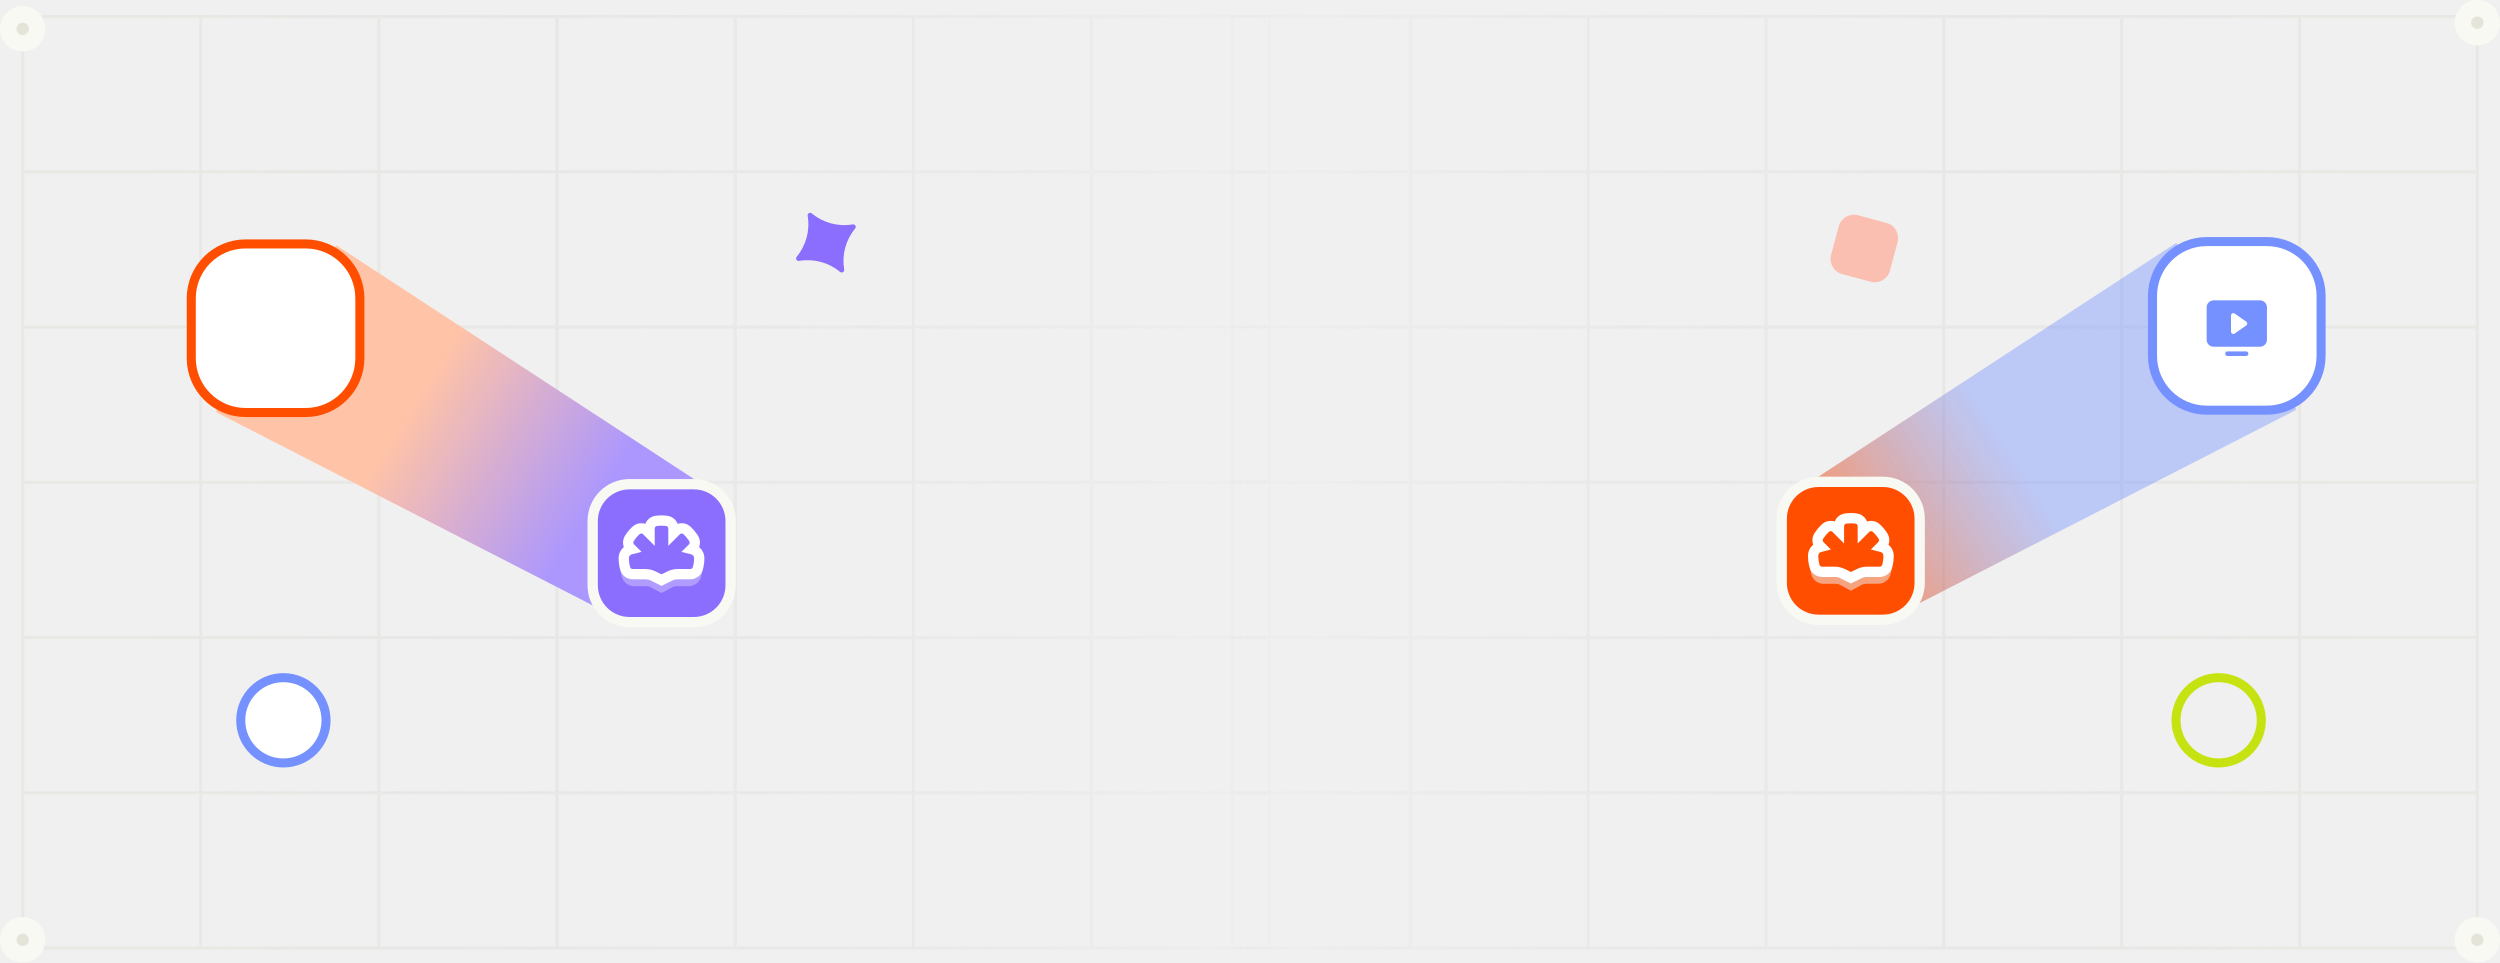
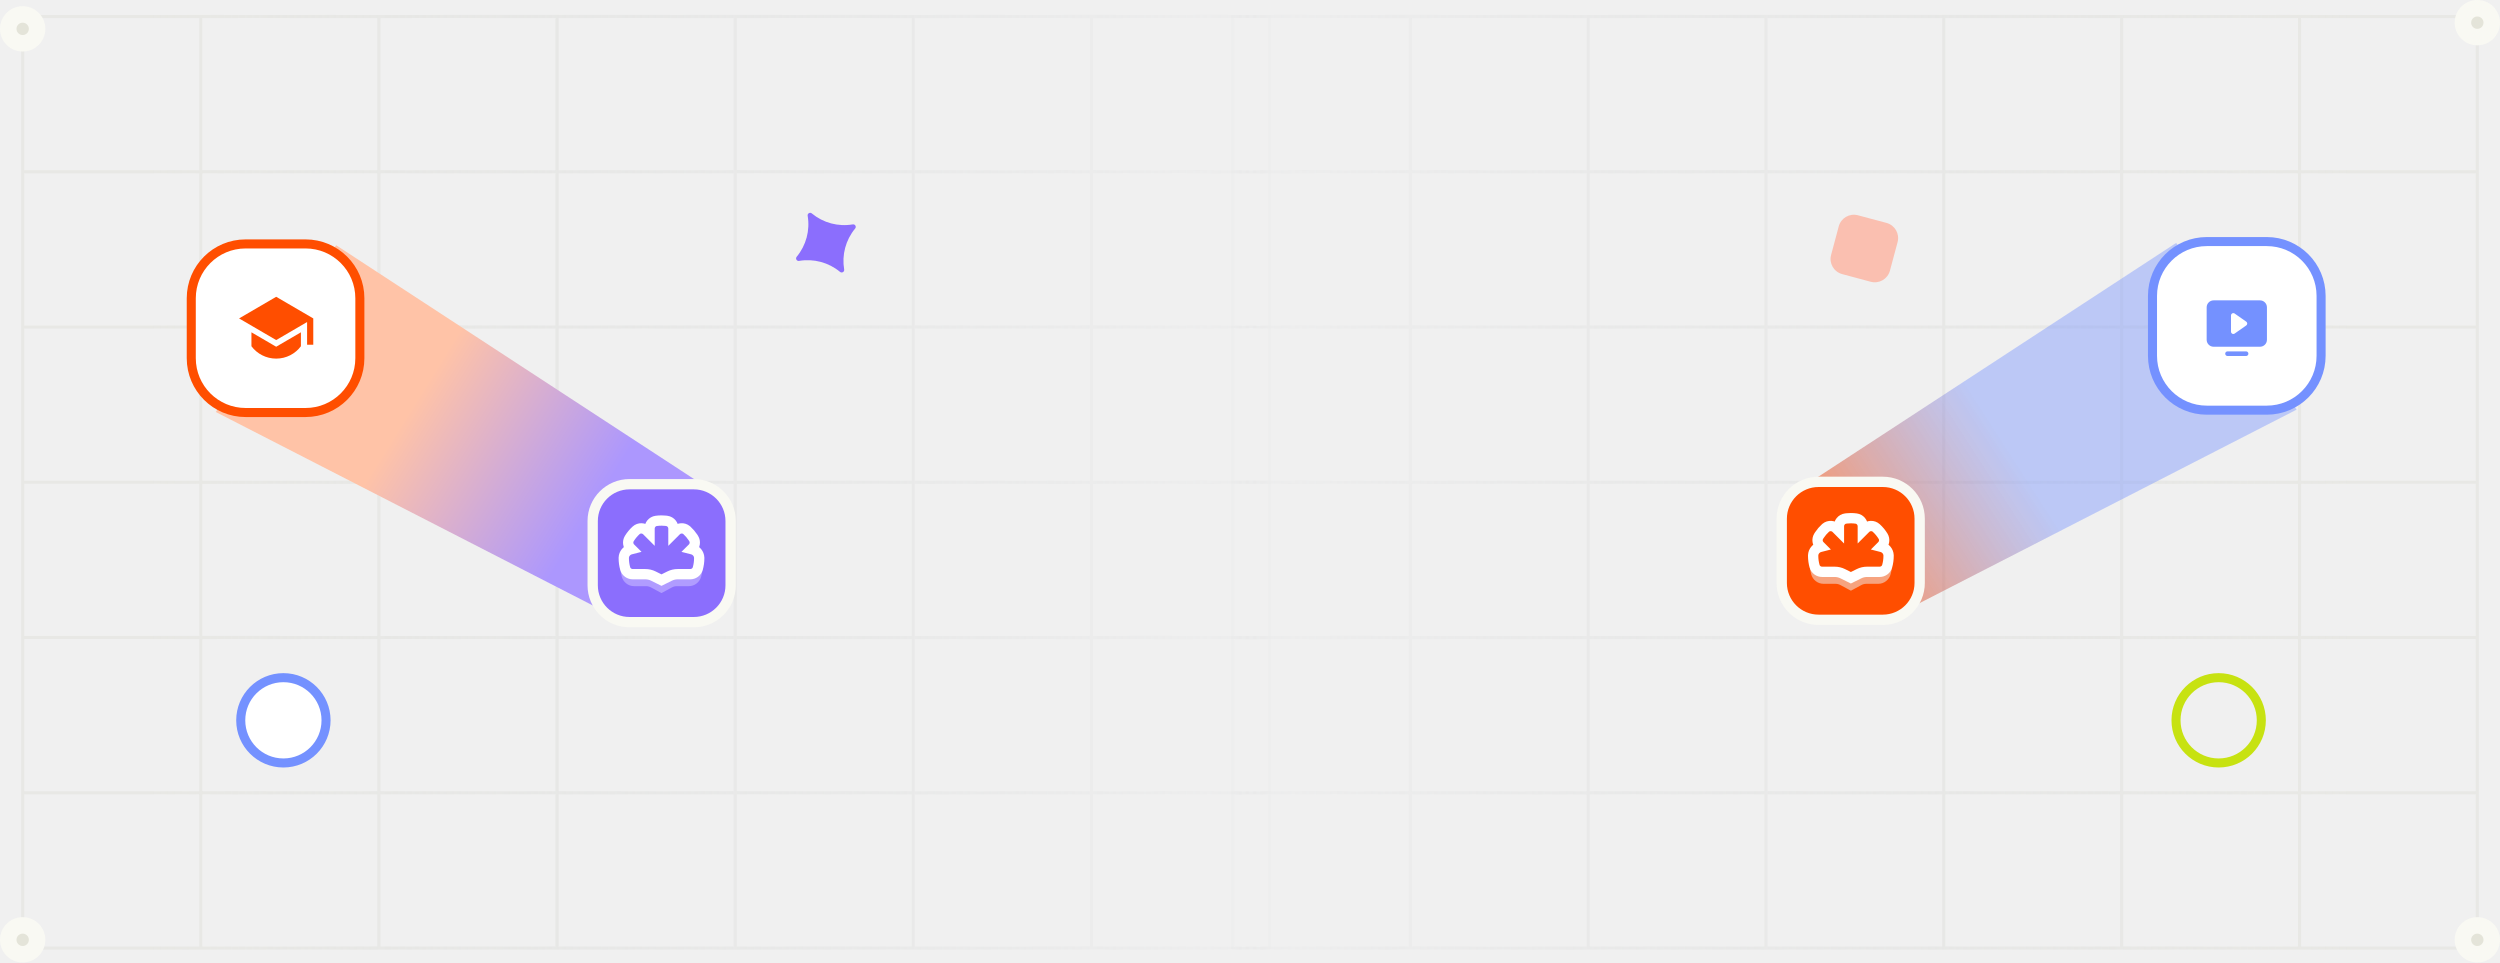
<svg xmlns="http://www.w3.org/2000/svg" width="1213" height="467" viewBox="0 0 1213 467" fill="none">
  <path d="M616 384.667L616 460L529.571 460M616 384.667L616 309.333M616 384.667L529.571 384.667M616 309.333L616 234M616 309.333L529.571 309.333M616 234L616 158.667M616 234L529.571 234M616 158.667L616 83.333M616 158.667L529.571 158.667M616 83.333L616 8L529.571 8M616 83.333L529.571 83.333M529.571 460L529.571 384.667M529.571 460L443.143 460M529.571 384.667L529.571 309.333M529.571 384.667L443.143 384.667M529.571 309.333L529.571 234M529.571 309.333L443.143 309.333M529.571 234L529.571 158.667M529.571 234L443.143 234M529.571 158.667L529.571 83.333M529.571 158.667L443.143 158.667M529.571 83.333L529.571 8M529.571 83.333L443.143 83.333M529.571 8L443.143 8M443.143 460L443.143 384.667M443.143 460L356.714 460M443.143 384.667L443.143 309.333M443.143 384.667L356.714 384.667M443.143 309.333L443.143 234M443.143 309.333L356.714 309.333M443.143 234L443.143 158.667M443.143 234L356.714 234M443.143 158.667L443.143 83.333M443.143 158.667L356.714 158.667M443.143 83.333L443.143 8M443.143 83.333L356.714 83.333M443.143 8L356.714 8M356.714 460L356.714 384.667M356.714 460L270.286 460M356.714 384.667L356.714 309.333M356.714 384.667L270.286 384.667M356.714 309.333L356.714 234M356.714 309.333L270.286 309.333M356.714 234L356.714 158.667M356.714 234L270.286 234M356.714 158.667L356.714 83.333M356.714 158.667L270.286 158.667M356.714 83.333L356.714 8M356.714 83.333L270.286 83.333M356.714 8L270.286 8M270.286 460L270.286 384.667M270.286 460L183.857 460M270.286 384.667L270.286 309.333M270.286 384.667L183.857 384.667M270.286 309.333L270.286 234M270.286 309.333L183.857 309.333M270.286 234L270.286 158.667M270.286 234L183.857 234M270.286 158.667L270.286 83.333M270.286 158.667L183.857 158.667M270.286 83.333L270.286 8M270.286 83.333L183.857 83.333M270.286 8L183.857 8M183.857 460L183.857 384.667M183.857 460L97.428 460M183.857 384.667L183.857 309.333M183.857 384.667L97.428 384.667M183.857 309.333L183.857 234M183.857 309.333L97.428 309.333M183.857 234L183.857 158.667M183.857 234L97.428 234M183.857 158.667L183.857 83.333M183.857 158.667L97.428 158.667M183.857 83.333L183.857 8M183.857 83.333L97.428 83.333M183.857 8L97.429 8M97.428 460L97.428 384.667M97.428 460L11 460L11 384.667M97.428 384.667L97.428 309.333M97.428 384.667L11 384.667M97.428 309.333L97.428 234M97.428 309.333L11 309.333M97.428 234L97.428 158.667M97.428 234L11 234M97.428 158.667L97.428 83.333M97.428 158.667L11 158.667M97.428 83.333L97.429 8M97.428 83.333L11 83.333M97.429 8L11 8L11 83.333M11 384.667L11 309.333M11 309.333L11 234M11 234L11 158.667M11 158.667L11 83.333" stroke="url(#paint0_linear_0_1)" stroke-opacity="0.7" stroke-width="1.505" />
  <path d="M598 384.667L598 460L684.286 460M598 384.667L598 309.333M598 384.667L684.286 384.667M598 309.333L598 234M598 309.333L684.286 309.333M598 234L598 158.667M598 234L684.286 234M598 158.667L598 83.333M598 158.667L684.286 158.667M598 83.333L598 8L684.286 8M598 83.333L684.286 83.333M684.286 460L684.286 384.667M684.286 460L770.571 460M684.286 384.667L684.286 309.333M684.286 384.667L770.571 384.667M684.286 309.333L684.286 234M684.286 309.333L770.571 309.333M684.286 234L684.286 158.667M684.286 234L770.571 234M684.286 158.667L684.286 83.333M684.286 158.667L770.571 158.667M684.286 83.333L684.286 8M684.286 83.333L770.571 83.333M684.286 8L770.571 8M770.571 460L770.571 384.667M770.571 460L856.857 460M770.571 384.667L770.571 309.333M770.571 384.667L856.857 384.667M770.571 309.333L770.571 234M770.571 309.333L856.857 309.333M770.571 234L770.571 158.667M770.571 234L856.857 234M770.571 158.667L770.571 83.333M770.571 158.667L856.857 158.667M770.571 83.333L770.571 8M770.571 83.333L856.857 83.333M770.571 8L856.857 8M856.857 460L856.857 384.667M856.857 460L943.143 460M856.857 384.667L856.857 309.333M856.857 384.667L943.143 384.667M856.857 309.333L856.857 234M856.857 309.333L943.143 309.333M856.857 234L856.857 158.667M856.857 234L943.143 234M856.857 158.667L856.857 83.333M856.857 158.667L943.143 158.667M856.857 83.333L856.857 8M856.857 83.333L943.143 83.333M856.857 8L943.143 8M943.143 460L943.143 384.667M943.143 460L1029.43 460M943.143 384.667L943.143 309.333M943.143 384.667L1029.43 384.667M943.143 309.333L943.143 234M943.143 309.333L1029.43 309.333M943.143 234L943.143 158.667M943.143 234L1029.43 234M943.143 158.667L943.143 83.333M943.143 158.667L1029.43 158.667M943.143 83.333L943.143 8M943.143 83.333L1029.43 83.333M943.143 8L1029.43 8M1029.43 460L1029.43 384.667M1029.43 460L1115.71 460M1029.43 384.667L1029.43 309.333M1029.43 384.667L1115.71 384.667M1029.43 309.333L1029.43 234M1029.43 309.333L1115.71 309.333M1029.43 234L1029.43 158.667M1029.43 234L1115.71 234M1029.43 158.667L1029.43 83.333M1029.43 158.667L1115.71 158.667M1029.43 83.333L1029.43 8M1029.43 83.333L1115.71 83.333M1029.43 8L1115.71 8M1115.71 460L1115.71 384.667M1115.71 460L1202 460L1202 384.667M1115.71 384.667L1115.71 309.333M1115.71 384.667L1202 384.667M1115.71 309.333L1115.71 234M1115.71 309.333L1202 309.333M1115.71 234L1115.71 158.667M1115.71 234L1202 234M1115.71 158.667L1115.71 83.333M1115.71 158.667L1202 158.667M1115.71 83.333L1115.71 8M1115.71 83.333L1202 83.333M1115.71 8L1202 8L1202 83.333M1202 384.667L1202 309.333M1202 309.333L1202 234M1202 234L1202 158.667M1202 158.667L1202 83.333" stroke="url(#paint1_linear_0_1)" stroke-opacity="0.7" stroke-width="1.505" />
  <path d="M1055.88 117.858L871.645 238.23L922.735 297.062L1114.32 198.751L1055.88 117.858Z" fill="url(#paint2_linear_0_1)" />
  <rect x="864.499" y="233.794" width="66.929" height="66.929" rx="17.877" fill="#FF4E00" stroke="#F9F9F3" stroke-width="5.001" />
  <mask id="path-5-outside-1_0_1" maskUnits="userSpaceOnUse" x="877.056" y="265.764" width="42" height="21" fill="black">
    <rect fill="white" x="877.056" y="265.764" width="42" height="21" />
    <path fill-rule="evenodd" clip-rule="evenodd" d="M883.336 271.764C883.16 272.058 883.058 272.403 883.056 272.772L883.056 272.873C883.056 274.417 883.254 275.91 883.624 277.326C883.773 277.894 884.263 278.265 884.807 278.265H890.609C892.258 278.265 893.884 278.679 895.361 279.475L898.061 280.93L900.761 279.475C902.238 278.679 903.864 278.265 905.513 278.265H911.315C911.859 278.265 912.349 277.894 912.498 277.326C912.868 275.91 913.066 274.417 913.066 272.873L913.066 272.773C913.064 272.403 912.962 272.058 912.786 271.764H883.336Z" />
  </mask>
  <path fill-rule="evenodd" clip-rule="evenodd" d="M883.336 271.764C883.16 272.058 883.058 272.403 883.056 272.772L883.056 272.873C883.056 274.417 883.254 275.91 883.624 277.326C883.773 277.894 884.263 278.265 884.807 278.265H890.609C892.258 278.265 893.884 278.679 895.361 279.475L898.061 280.93L900.761 279.475C902.238 278.679 903.864 278.265 905.513 278.265H911.315C911.859 278.265 912.349 277.894 912.498 277.326C912.868 275.91 913.066 274.417 913.066 272.873L913.066 272.773C913.064 272.403 912.962 272.058 912.786 271.764H883.336Z" fill="#FF4E00" />
  <path d="M883.056 272.772L878.054 272.746L878.054 272.759L883.056 272.772ZM883.336 271.764V266.763H880.502L879.046 269.193L883.336 271.764ZM883.056 272.873L878.054 272.859V272.873H883.056ZM883.624 277.326L878.786 278.592V278.592L883.624 277.326ZM895.361 279.475L897.733 275.072L897.733 275.072L895.361 279.475ZM898.061 280.93L895.688 285.333L898.061 286.611L900.434 285.333L898.061 280.93ZM900.761 279.475L898.389 275.072L898.389 275.072L900.761 279.475ZM912.498 277.326L907.659 276.06V276.06L912.498 277.326ZM913.066 272.873H918.068L918.068 272.859L913.066 272.873ZM913.066 272.773L918.067 272.759L918.067 272.746L913.066 272.773ZM912.786 271.764L917.076 269.193L915.619 266.763H912.786V271.764ZM888.057 272.799C888.054 273.343 887.902 273.875 887.626 274.336L879.046 269.193C878.418 270.241 878.061 271.463 878.054 272.746L888.057 272.799ZM888.057 272.886L888.057 272.786L878.054 272.759L878.054 272.859L888.057 272.886ZM888.463 276.06C888.2 275.056 888.057 273.988 888.057 272.873H878.054C878.054 274.845 878.307 276.765 878.786 278.592L888.463 276.06ZM884.807 273.263C886.596 273.263 888.05 274.485 888.463 276.06L878.786 278.592C879.495 281.303 881.929 283.266 884.807 283.266V273.263ZM890.609 273.263H884.807V283.266H890.609V273.263ZM897.733 275.072C895.541 273.89 893.101 273.263 890.609 273.263V283.266C891.415 283.266 892.227 283.468 892.988 283.877L897.733 275.072ZM900.434 276.527L897.733 275.072L892.988 283.877L895.688 285.333L900.434 276.527ZM898.389 275.072L895.688 276.527L900.434 285.333L903.134 283.877L898.389 275.072ZM905.513 273.263C903.021 273.263 900.581 273.89 898.389 275.072L903.134 283.877C903.895 283.468 904.707 283.266 905.513 283.266V273.263ZM911.315 273.263H905.513V283.266H911.315V273.263ZM907.659 276.06C908.071 274.485 909.526 273.263 911.315 273.263V283.266C914.193 283.266 916.627 281.303 917.336 278.592L907.659 276.06ZM908.065 272.873C908.065 273.988 907.922 275.056 907.659 276.06L917.336 278.592C917.815 276.765 918.068 274.845 918.068 272.873H908.065ZM908.065 272.786L908.065 272.886L918.068 272.859L918.067 272.759L908.065 272.786ZM908.496 274.336C908.22 273.875 908.068 273.343 908.065 272.799L918.067 272.746C918.061 271.463 917.704 270.241 917.076 269.193L908.496 274.336ZM912.786 266.763H883.336V276.766H912.786V266.763Z" fill="#F6A37F" mask="url(#path-5-outside-1_0_1)" />
  <path d="M898.043 251.419C898.912 251.419 899.768 251.48 900.607 251.598C902.579 251.875 903.837 253.582 903.837 255.357V257.672L905.162 256.348L905.29 256.225C906.645 254.993 908.842 254.799 910.372 256.195C911.644 257.354 912.752 258.692 913.657 260.168C914.62 261.739 914.25 263.646 913.082 264.814L912.615 265.28C912.824 265.332 913.032 265.389 913.238 265.454C914.904 265.983 916.246 267.489 916.339 269.416L916.344 269.605V269.716C916.344 271.448 916.103 273.127 915.65 274.721C915.164 276.434 913.598 277.45 911.999 277.45H905.89C904.54 277.45 903.208 277.762 901.999 278.363L899.155 279.776L898.043 280.328L896.931 279.776L894.087 278.363C892.878 277.762 891.547 277.45 890.197 277.45H884.087C882.488 277.45 880.923 276.434 880.436 274.721C879.984 273.127 879.742 271.448 879.742 269.716C879.742 269.679 879.743 269.642 879.743 269.605L879.748 269.416C879.841 267.489 881.182 265.983 882.848 265.454C883.053 265.389 883.261 265.332 883.47 265.28L883.004 264.814C881.836 263.646 881.466 261.74 882.429 260.169L882.777 259.621C883.613 258.36 884.601 257.21 885.714 256.195L885.864 256.065C887.385 254.813 889.485 255.033 890.796 256.225L890.925 256.348L892.249 257.671V255.357C892.249 253.582 893.507 251.875 895.478 251.598L896.111 251.521C896.747 251.454 897.391 251.419 898.043 251.419Z" fill="#FF4E00" stroke="white" stroke-width="5.001" />
  <rect x="1044.39" y="117.21" width="81.803" height="81.803" rx="26.359" fill="white" stroke="#7491FF" stroke-width="4.393" />
  <path d="M163.121 119L347.355 239.372L296.265 298.203L104.676 199.893L163.121 119Z" fill="url(#paint3_linear_0_1)" />
  <rect x="2.501" y="-2.501" width="66.929" height="66.929" rx="17.877" transform="matrix(-1 0 0 1 357.001 237.437)" fill="#8B6EFD" stroke="#F9F9F3" stroke-width="5.001" />
  <mask id="path-11-outside-2_0_1" maskUnits="userSpaceOnUse" x="299.944" y="266.906" width="42" height="21" fill="black">
    <rect fill="white" x="299.944" y="266.906" width="42" height="21" />
    <path fill-rule="evenodd" clip-rule="evenodd" d="M335.664 272.906C335.84 273.199 335.942 273.545 335.944 273.914L335.944 274.014C335.944 275.558 335.746 277.052 335.376 278.467C335.227 279.035 334.737 279.407 334.193 279.407H328.391C326.742 279.407 325.116 279.821 323.639 280.616L320.939 282.072L318.239 280.616C316.762 279.821 315.136 279.407 313.487 279.407H307.685C307.141 279.407 306.651 279.035 306.502 278.467C306.132 277.052 305.934 275.558 305.934 274.014L305.934 273.914C305.936 273.545 306.038 273.2 306.214 272.906H335.664Z" />
  </mask>
  <path fill-rule="evenodd" clip-rule="evenodd" d="M335.664 272.906C335.84 273.199 335.942 273.545 335.944 273.914L335.944 274.014C335.944 275.558 335.746 277.052 335.376 278.467C335.227 279.035 334.737 279.407 334.193 279.407H328.391C326.742 279.407 325.116 279.821 323.639 280.616L320.939 282.072L318.239 280.616C316.762 279.821 315.136 279.407 313.487 279.407H307.685C307.141 279.407 306.651 279.035 306.502 278.467C306.132 277.052 305.934 275.558 305.934 274.014L305.934 273.914C305.936 273.545 306.038 273.2 306.214 272.906H335.664Z" fill="#FF4E00" />
  <path d="M335.944 273.914L340.946 273.888L340.946 273.901L335.944 273.914ZM335.664 272.906V267.905H338.498L339.954 270.335L335.664 272.906ZM335.944 274.014L340.946 274.001V274.014H335.944ZM335.376 278.467L340.214 279.734V279.734L335.376 278.467ZM323.639 280.616L321.267 276.213L321.267 276.213L323.639 280.616ZM320.939 282.072L323.312 286.474L320.939 287.753L318.566 286.474L320.939 282.072ZM318.239 280.616L320.611 276.213L320.611 276.213L318.239 280.616ZM306.502 278.467L311.341 277.201V277.201L306.502 278.467ZM305.934 274.014H300.932L300.932 274.001L305.934 274.014ZM305.934 273.914L300.933 273.901L300.933 273.888L305.934 273.914ZM306.214 272.906L301.924 270.335L303.381 267.905H306.214V272.906ZM330.943 273.94C330.946 274.485 331.098 275.016 331.374 275.477L339.954 270.335C340.582 271.383 340.939 272.604 340.946 273.888L330.943 273.94ZM330.943 274.028L330.943 273.927L340.946 273.901L340.946 274.001L330.943 274.028ZM330.537 277.201C330.8 276.198 330.943 275.129 330.943 274.014H340.946C340.946 275.987 340.693 277.906 340.214 279.734L330.537 277.201ZM334.193 274.405C332.404 274.405 330.95 275.626 330.537 277.201L340.214 279.734C339.505 282.444 337.071 284.408 334.193 284.408V274.405ZM328.391 274.405H334.193V284.408H328.391V274.405ZM321.267 276.213C323.459 275.032 325.899 274.405 328.391 274.405V284.408C327.585 284.408 326.773 284.609 326.012 285.019L321.267 276.213ZM318.566 277.669L321.267 276.213L326.012 285.019L323.312 286.474L318.566 277.669ZM320.611 276.213L323.312 277.669L318.566 286.474L315.866 285.019L320.611 276.213ZM313.487 274.405C315.979 274.405 318.419 275.032 320.611 276.213L315.866 285.019C315.105 284.609 314.293 284.408 313.487 284.408V274.405ZM307.685 274.405H313.487V284.408H307.685V274.405ZM311.341 277.201C310.929 275.626 309.474 274.405 307.685 274.405V284.408C304.807 284.408 302.373 282.444 301.664 279.734L311.341 277.201ZM310.935 274.014C310.935 275.129 311.078 276.198 311.341 277.201L301.664 279.734C301.186 277.906 300.932 275.987 300.932 274.014H310.935ZM310.935 273.927L310.935 274.028L300.932 274.001L300.933 273.901L310.935 273.927ZM310.504 275.477C310.78 275.016 310.933 274.485 310.935 273.94L300.933 273.888C300.939 272.604 301.296 271.383 301.924 270.335L310.504 275.477ZM306.214 267.905H335.664V277.907H306.214V267.905Z" fill="#B09CFF" mask="url(#path-11-outside-2_0_1)" />
  <path d="M320.957 252.561C320.088 252.561 319.232 252.622 318.393 252.74C316.421 253.016 315.163 254.724 315.163 256.498V258.814L313.838 257.49L313.71 257.366C312.356 256.135 310.158 255.941 308.628 257.336C307.356 258.496 306.248 259.834 305.343 261.31C304.38 262.881 304.75 264.787 305.918 265.955L306.385 266.421C306.176 266.474 305.968 266.531 305.762 266.596C304.096 267.125 302.754 268.631 302.661 270.558L302.656 270.746V270.858C302.656 272.589 302.897 274.269 303.35 275.863C303.836 277.576 305.402 278.592 307.001 278.592H313.11C314.46 278.592 315.792 278.904 317.001 279.504L319.845 280.917L320.957 281.47L322.069 280.917L324.913 279.504C326.122 278.904 327.453 278.592 328.803 278.592H334.913C336.512 278.592 338.077 277.575 338.564 275.863C339.016 274.269 339.258 272.589 339.258 270.858C339.258 270.821 339.257 270.784 339.257 270.746L339.252 270.558C339.159 268.631 337.818 267.125 336.152 266.596C335.947 266.531 335.739 266.474 335.53 266.421L335.996 265.955C337.164 264.787 337.534 262.882 336.571 261.311L336.223 260.763C335.387 259.502 334.399 258.351 333.286 257.336L333.136 257.206C331.615 255.954 329.515 256.174 328.204 257.366L328.075 257.49L326.751 258.813V256.498C326.751 254.724 325.493 253.016 323.522 252.74L322.889 252.662C322.253 252.596 321.609 252.561 320.957 252.561Z" fill="#8B6EFD" stroke="white" stroke-width="5.001" />
  <rect x="2.197" y="-2.197" width="81.803" height="81.803" rx="26.359" transform="matrix(-1 0 0 1 176.803 120.548)" fill="white" stroke="#FF4E00" stroke-width="4.393" />
  <rect x="2.197" y="-2.197" width="41.393" height="41.393" rx="20.697" transform="matrix(-1 0 0 1 160.394 331)" fill="white" stroke="#7491FF" stroke-width="4.393" />
  <rect x="2.197" y="-2.197" width="41.393" height="41.393" rx="20.697" transform="matrix(-1 0 0 1 1099.39 331)" stroke="#C7E211" stroke-width="4.393" />
  <path d="M391.875 104.701C391.682 103.574 392.996 102.815 393.877 103.546C399.411 108.139 406.676 110.086 413.766 108.875C414.893 108.682 415.652 109.996 414.921 110.877C410.327 116.411 408.381 123.676 409.592 130.765C409.785 131.893 408.471 132.652 407.59 131.921C402.056 127.327 394.791 125.381 387.701 126.592C386.574 126.784 385.815 125.47 386.546 124.59C391.14 119.056 393.086 111.791 391.875 104.701Z" fill="#8B6EFD" />
  <rect x="894.129" y="102.479" width="29.558" height="29.558" rx="7.6" transform="rotate(15 894.129 102.479)" fill="#FABFB0" />
  <rect x="1191" width="22" height="22" rx="11" fill="#F9F9F3" />
  <circle cx="1202" cy="11" r="3" fill="#E4E4D9" />
  <rect x="1191" y="445" width="22" height="22" rx="11" fill="#F9F9F3" />
  <circle cx="1202" cy="456" r="3" fill="#E4E4D9" />
  <rect y="445" width="22" height="22" rx="11" fill="#F9F9F3" />
  <circle cx="11" cy="456" r="3" fill="#E4E4D9" />
  <rect y="3" width="22" height="22" rx="11" fill="#F9F9F3" />
  <circle cx="11" cy="14" r="3" fill="#E4E4D9" />
+   <path d="M134 144L116 154.5L134 165L149 156.25V167.25H152V154.5L134 144ZM121.999 161.236V168C124.735 171.644 129.092 174 134 174C138.907 174 143.264 171.644 146.001 168L146 161.237L134 168.237L121.999 161.236Z" fill="#FF4E00" />
  <path d="M1090.92 171.612C1090.92 171.91 1090.8 172.196 1090.59 172.407C1090.38 172.618 1090.09 172.737 1089.79 172.737H1080.79C1080.5 172.737 1080.21 172.618 1080 172.407C1079.79 172.196 1079.67 171.91 1079.67 171.612C1079.67 171.313 1079.79 171.027 1080 170.816C1080.21 170.605 1080.5 170.487 1080.79 170.487H1089.79C1090.09 170.487 1090.38 170.605 1090.59 170.816C1090.8 171.027 1090.92 171.313 1090.92 171.612ZM1099.92 149.112V164.862C1099.92 165.757 1099.56 166.615 1098.93 167.248C1098.3 167.881 1097.44 168.237 1096.54 168.237H1074.04C1073.15 168.237 1072.29 167.881 1071.66 167.248C1071.03 166.615 1070.67 165.757 1070.67 164.862V149.112C1070.67 148.216 1071.03 147.358 1071.66 146.725C1072.29 146.092 1073.15 145.737 1074.04 145.737H1096.54C1097.44 145.737 1098.3 146.092 1098.93 146.725C1099.56 147.358 1099.92 148.216 1099.92 149.112ZM1090.36 156.987C1090.36 156.806 1090.31 156.628 1090.23 156.467C1090.15 156.307 1090.03 156.169 1089.88 156.065L1084.25 152.128C1084.08 152.01 1083.89 151.94 1083.68 151.927C1083.48 151.913 1083.27 151.956 1083.09 152.051C1082.91 152.146 1082.75 152.29 1082.65 152.466C1082.54 152.641 1082.48 152.843 1082.48 153.049V160.924C1082.48 161.13 1082.54 161.332 1082.65 161.508C1082.75 161.684 1082.91 161.827 1083.09 161.922C1083.27 162.017 1083.48 162.06 1083.68 162.046C1083.89 162.033 1084.08 161.963 1084.25 161.845L1089.88 157.908C1090.03 157.804 1090.15 157.666 1090.23 157.506C1090.31 157.345 1090.36 157.167 1090.36 156.987Z" fill="#7491FF" />
  <defs>
    <linearGradient id="paint0_linear_0_1" x1="71.563" y1="288.552" x2="675.298" y2="288.552" gradientUnits="userSpaceOnUse">
      <stop stop-color="#E5E5E0" />
      <stop offset="1" stop-color="#CFD1D3" stop-opacity="0" />
    </linearGradient>
    <linearGradient id="paint1_linear_0_1" x1="1141.54" y1="288.552" x2="538.8" y2="288.552" gradientUnits="userSpaceOnUse">
      <stop stop-color="#E5E5E0" />
      <stop offset="1" stop-color="#CFD1D3" stop-opacity="0" />
    </linearGradient>
    <linearGradient id="paint2_linear_0_1" x1="973.611" y1="216.009" x2="890.148" y2="269.828" gradientUnits="userSpaceOnUse">
      <stop stop-color="#7491FF" stop-opacity="0.42" />
      <stop offset="1" stop-color="#FF4E00" stop-opacity="0.56" />
    </linearGradient>
    <linearGradient id="paint3_linear_0_1" x1="198.5" y1="199.5" x2="283.988" y2="252.756" gradientUnits="userSpaceOnUse">
      <stop stop-color="#FFC3A7" />
      <stop offset="1" stop-color="#AC97FE" />
    </linearGradient>
  </defs>
</svg>
